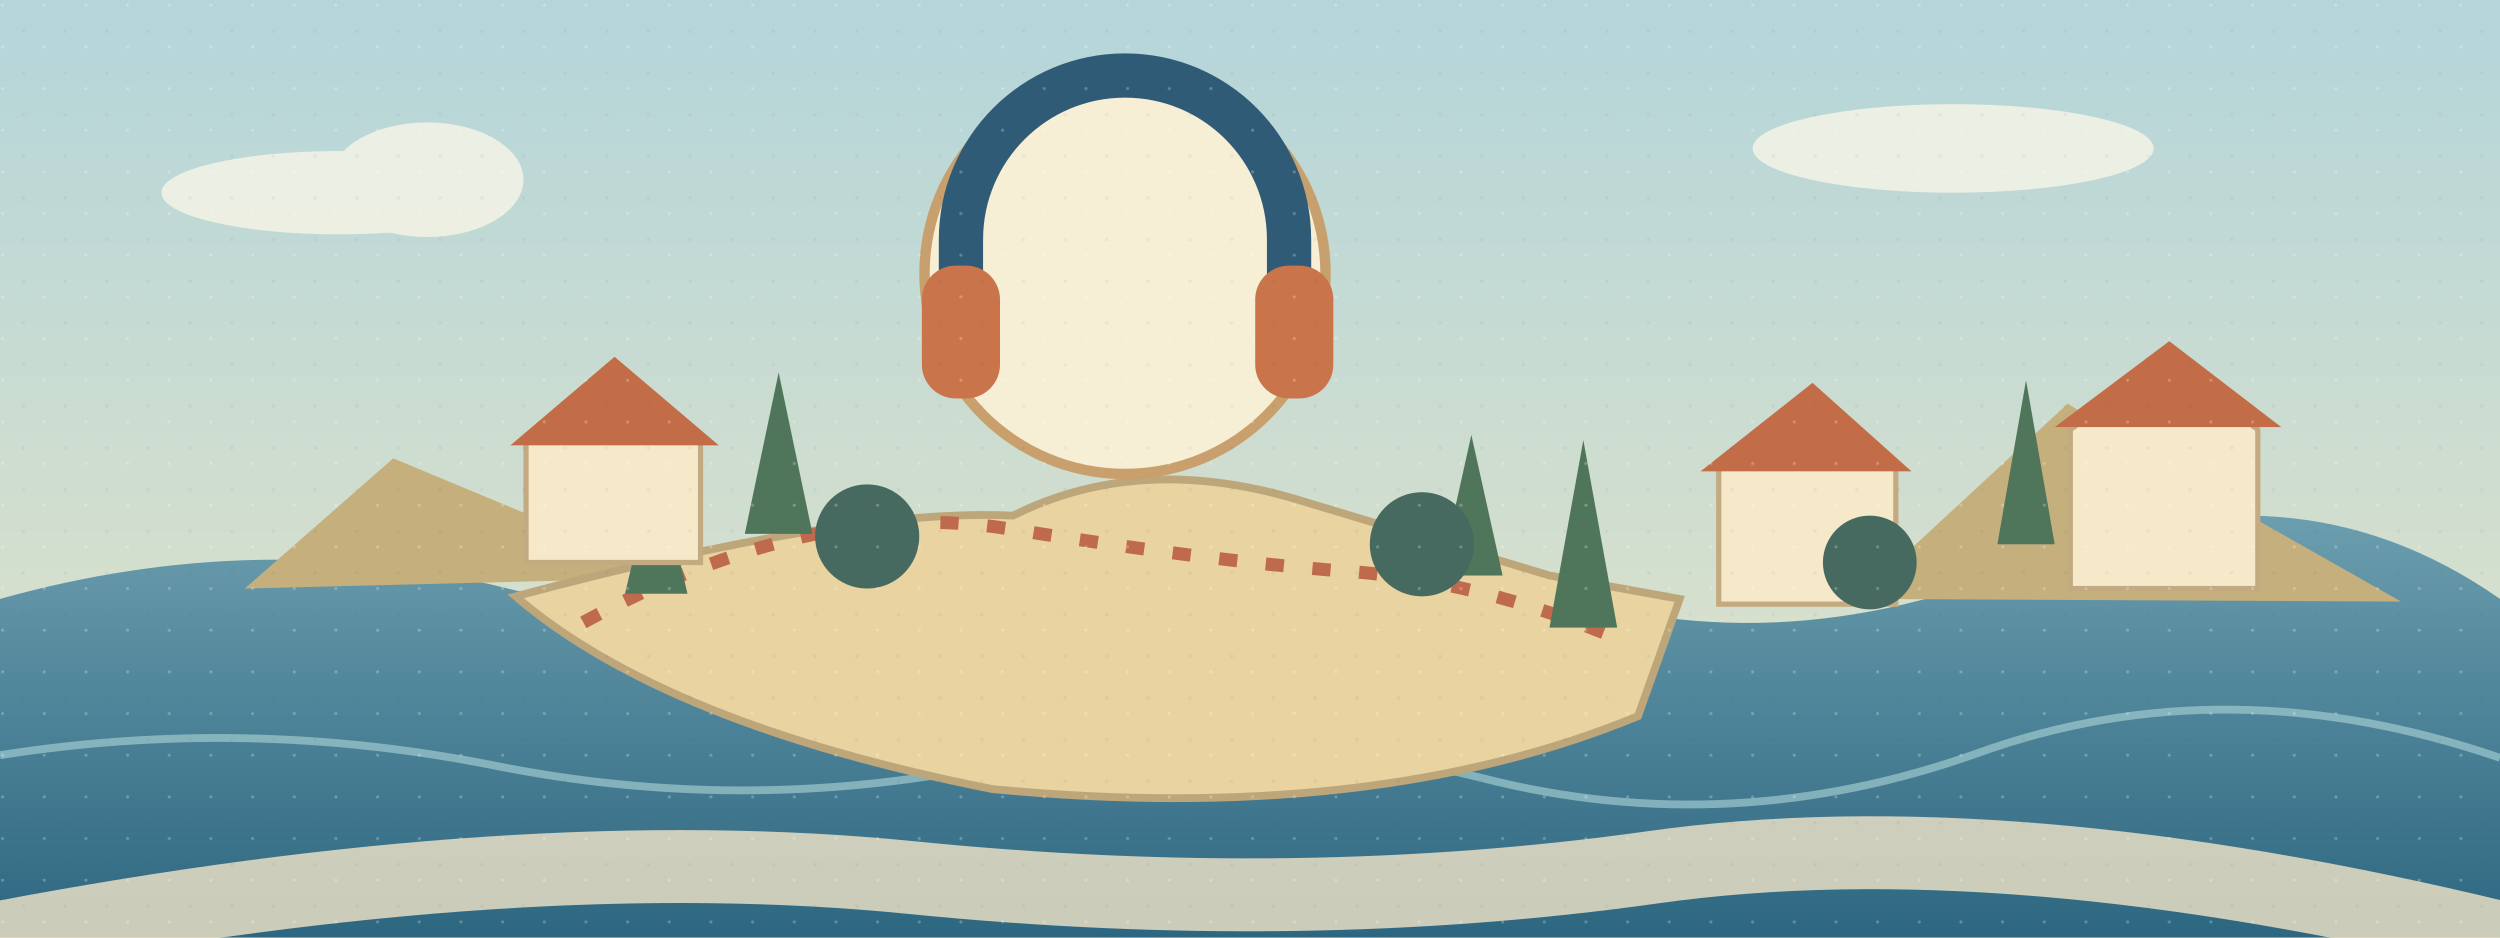
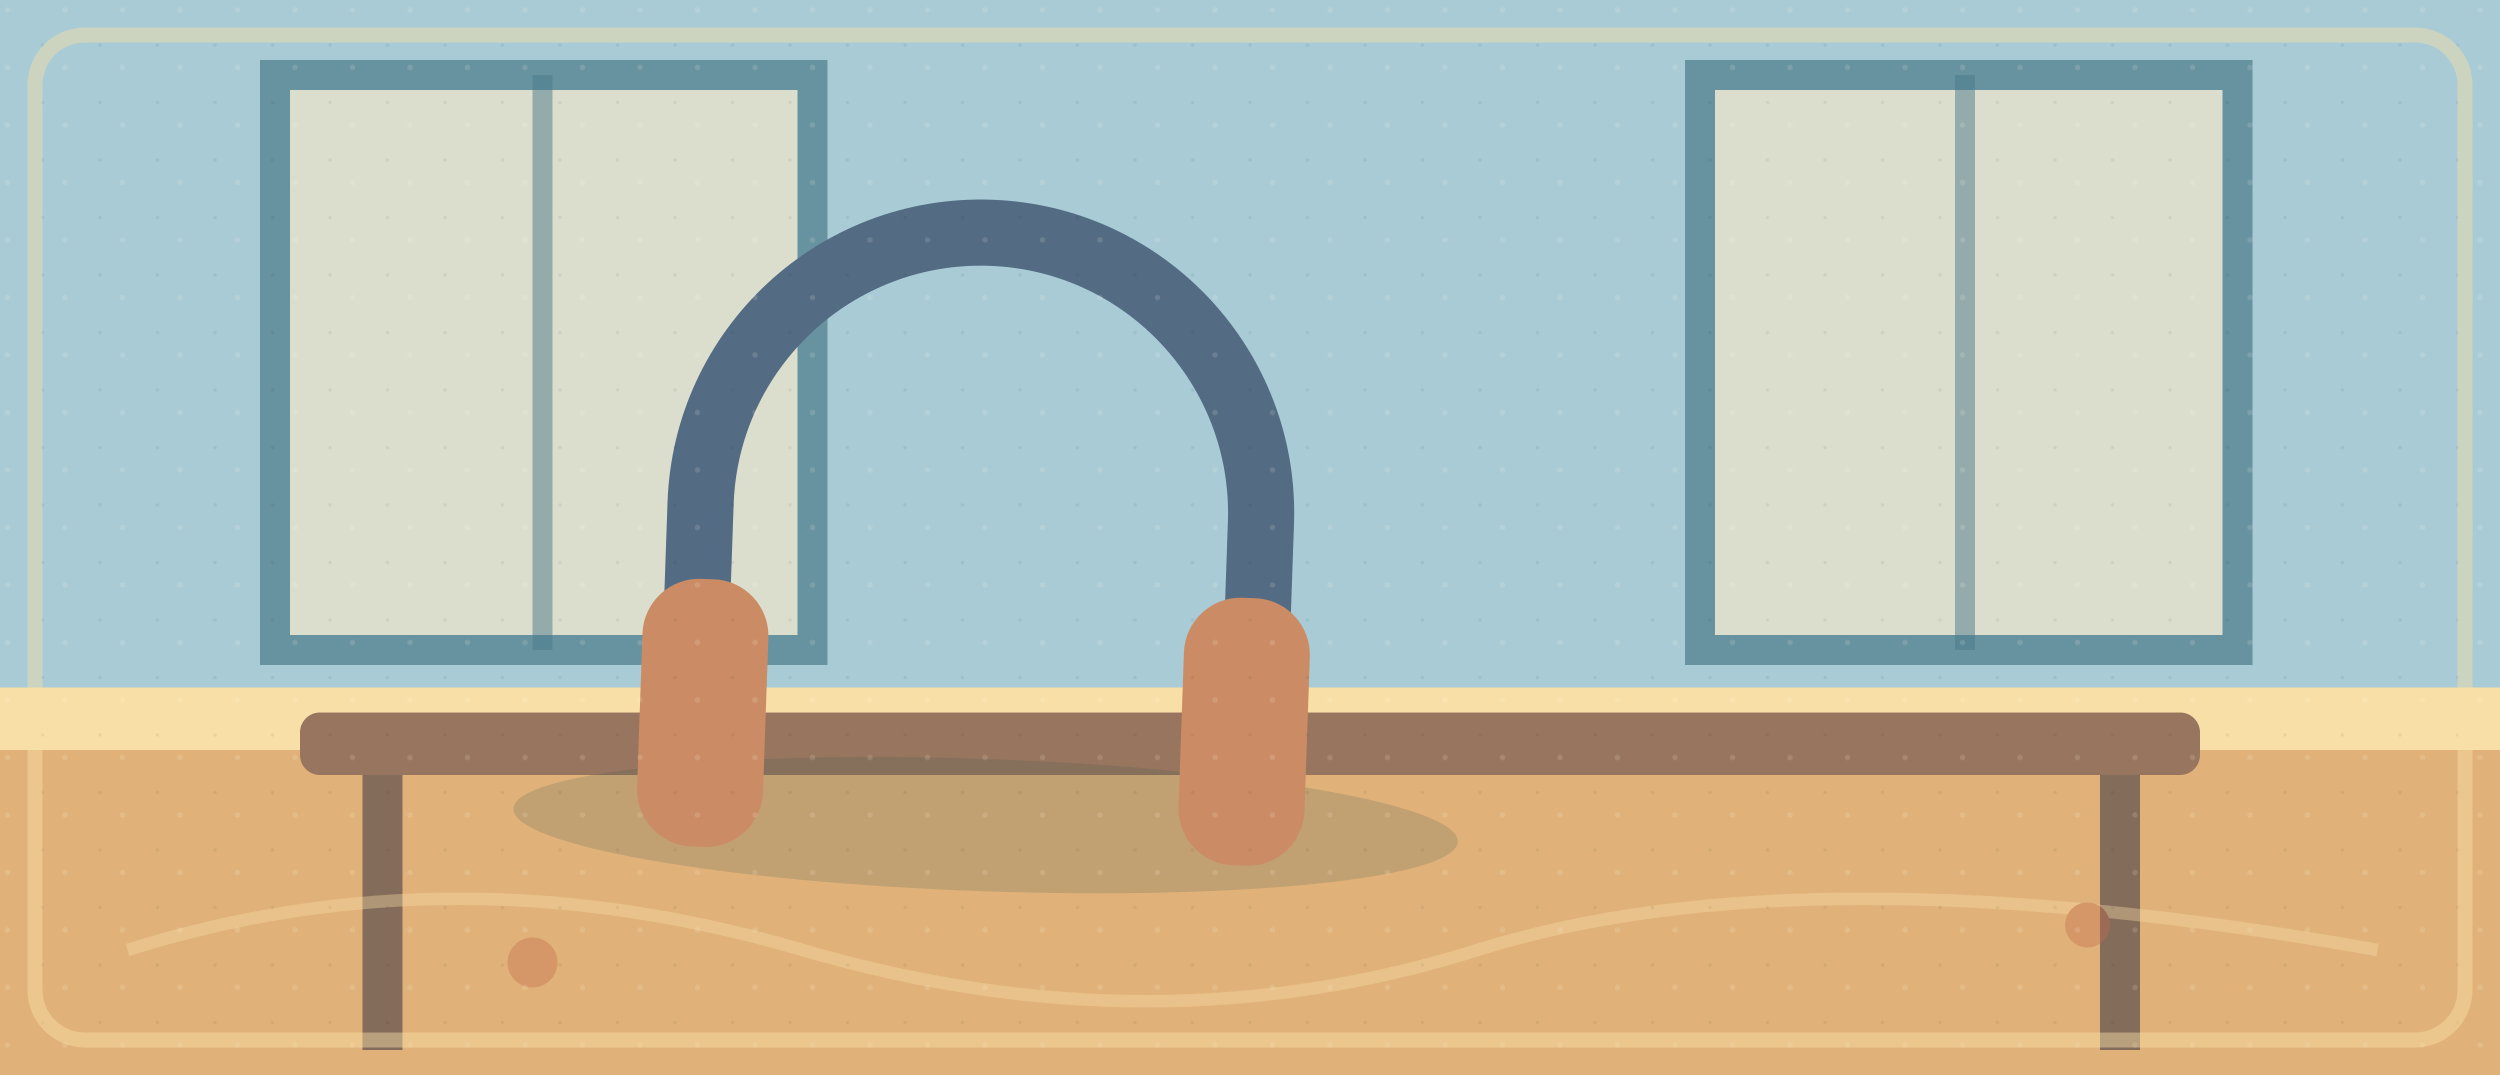
- <svg xmlns="http://www.w3.org/2000/svg" width="960" height="360" viewBox="0 0 960 360" role="img" aria-label="Original storybook learning landscape illustration">
+ <svg xmlns="http://www.w3.org/2000/svg" viewBox="0 0 1000 430" role="img" aria-label="Listening Beyond Repetition: unique illustrated study scene">
  <defs>
-     <linearGradient id="sky" x2="0" y2="1">
-       <stop stop-color="#b4d5da" />
-       <stop offset="1" stop-color="#e8e5c6" />
-     </linearGradient>
-     <linearGradient id="sea" x2="0" y2="1">
-       <stop stop-color="#6b9eae" />
-       <stop offset="1" stop-color="#2d6680" />
-     </linearGradient>
-     <pattern id="grain" width="16" height="16" patternUnits="userSpaceOnUse">
-       <circle cx="1" cy="2" r=".6" fill="#fff" opacity=".45" />
-       <circle cx="9" cy="12" r=".7" fill="#315b6a" opacity=".12" />
+     <pattern id="grain" width="23" height="23" patternUnits="userSpaceOnUse">
+       <circle cx="3" cy="4" r="1.1" fill="#fff8e8" opacity=".35" />
+       <circle cx="17" cy="18" r=".7" fill="#172d35" opacity=".18" />
    </pattern>
  </defs>
-   <rect width="960" height="360" fill="url(#sky)" />
-   <path d="M0 230Q100 202 195 226T390 220T585 224T780 216T960 230V360H0Z" fill="url(#sea)" />
-   <path d="M0 290q95-15 190 4t190 0t190 5t190-10t200 2" fill="none" stroke="#a6d0d3" stroke-width="3" opacity=".65" />
-   <g fill="#f7f4e6" opacity=".82">
-     <ellipse cx="130" cy="74" rx="68" ry="16" />
-     <ellipse cx="164" cy="69" rx="37" ry="22" />
-     <ellipse cx="750" cy="57" rx="77" ry="17" />
+   <rect width="1000" height="430" fill="#f8dfa7" />
+   <path d="M0 0h1000v275H0Z" fill="#a8cbd6" />
+   <path d="M110 30h215v230H110ZM680 30h215v230H680Z" fill="#f1e5c9" stroke="#4b7989" stroke-width="12" opacity=".7" />
+   <path d="M217 30v230M786 30v230" stroke="#4b7989" stroke-width="8" opacity=".5" />
+   <rect y="300" width="1000" height="130" fill="#e0b279" />
+   <rect x="120" y="285" width="760" height="25" rx="8" fill="#98755e" />
+   <rect x="145" y="310" width="16" height="110" fill="#846c5a" />
+   <rect x="840" y="310" width="16" height="110" fill="#846c5a" />
+   <g transform="translate(392 214) rotate(2) scale(1.26)">
+     <ellipse cx="5" cy="92" rx="150" ry="21" fill="#3b554e" opacity=".19" />
+     <path d="M-89 35V-7a89 89 0 0 1 178 0v42" fill="none" stroke="#536b83" stroke-width="21" />
+     <rect x="-106" y="17" width="40" height="85" rx="18" fill="#cb8c65" />
+     <rect x="66" y="17" width="40" height="85" rx="18" fill="#cb8c65" />
  </g>
-   <path d="M94 226 151 176 211 201 254 222ZM713 230 794 155 862 197 922 231Z" fill="#c5af7c" />
-   <path d="M198 229Q325 195 389 198q50-25 113-5l93 28 50 9-16 45q-102 42-248 28Q255 278 198 229Z" fill="#e9d3a0" stroke="#bda67a" stroke-width="3" />
-   <path d="M224 239q88-48 163-36t125 16q55 3 111 27" fill="none" stroke="#c06a4d" stroke-width="5" stroke-dasharray="7 11" />
-   <g fill="#4f765b">
-     <path d="M240 228 252 177l12 51ZM286 205l13-62 13 62ZM553 221l12-54 12 54ZM595 241l13-72 13 72ZM767 209l11-63 11 63Z" />
+   <g opacity=".37">
+     <path d="M51 380q130-41 270 0t270 0t360 0" stroke="#f8dfa7" stroke-width="5" fill="none" />
+     <circle cx="213" cy="385" r="10" fill="#c26a4c" />
+     <circle cx="835" cy="370" r="9" fill="#c26a4c" />
  </g>
-   <g fill="#f6e9ca" stroke="#c3aa81" stroke-width="2">
-     <path d="M202 216v-46l34-25 33 25v46Z" />
-     <path d="M660 232v-52l36-24 32 24v52Z" />
-     <path d="M795 226v-61l37-27 35 27v61Z" />
-   </g>
-   <g fill="#c26d48">
-     <path d="m196 171 40-34 40 34Zm457 10 43-34 38 34Zm136-17 44-33 43 33Z" />
-   </g>
-   <g fill="#466a5f">
-     <circle cx="333" cy="206" r="20" />
-     <circle cx="546" cy="209" r="20" />
-     <circle cx="718" cy="216" r="18" />
-   </g>
-   <g transform="translate(4 15)">
-     <circle cx="428" cy="90" r="77" fill="#f9f0d5" opacity=".95" stroke="#c89d68" stroke-width="4" />
-     <path d="M365 94V77a63 63 0 0 1 126 0v17" fill="none" stroke="#305b76" stroke-width="17" stroke-linecap="round" />
-     <rect x="350" y="87" width="30" height="51" rx="13" fill="#c9744a" />
-     <rect x="478" y="87" width="30" height="51" rx="13" fill="#c9744a" />
-   </g>
-   <path d="M0 360q200-38 350-23t285-4t325 27" fill="none" stroke="#f2e5c8" stroke-width="28" opacity=".8" />
-   <rect width="960" height="360" fill="url(#grain)" opacity=".55" />
+   <rect width="1000" height="430" fill="url(#grain)" opacity=".4" />
+   <rect x="14" y="14" width="972" height="402" rx="20" fill="none" stroke="#f8dfa7" stroke-width="6" opacity=".45" />
</svg>
